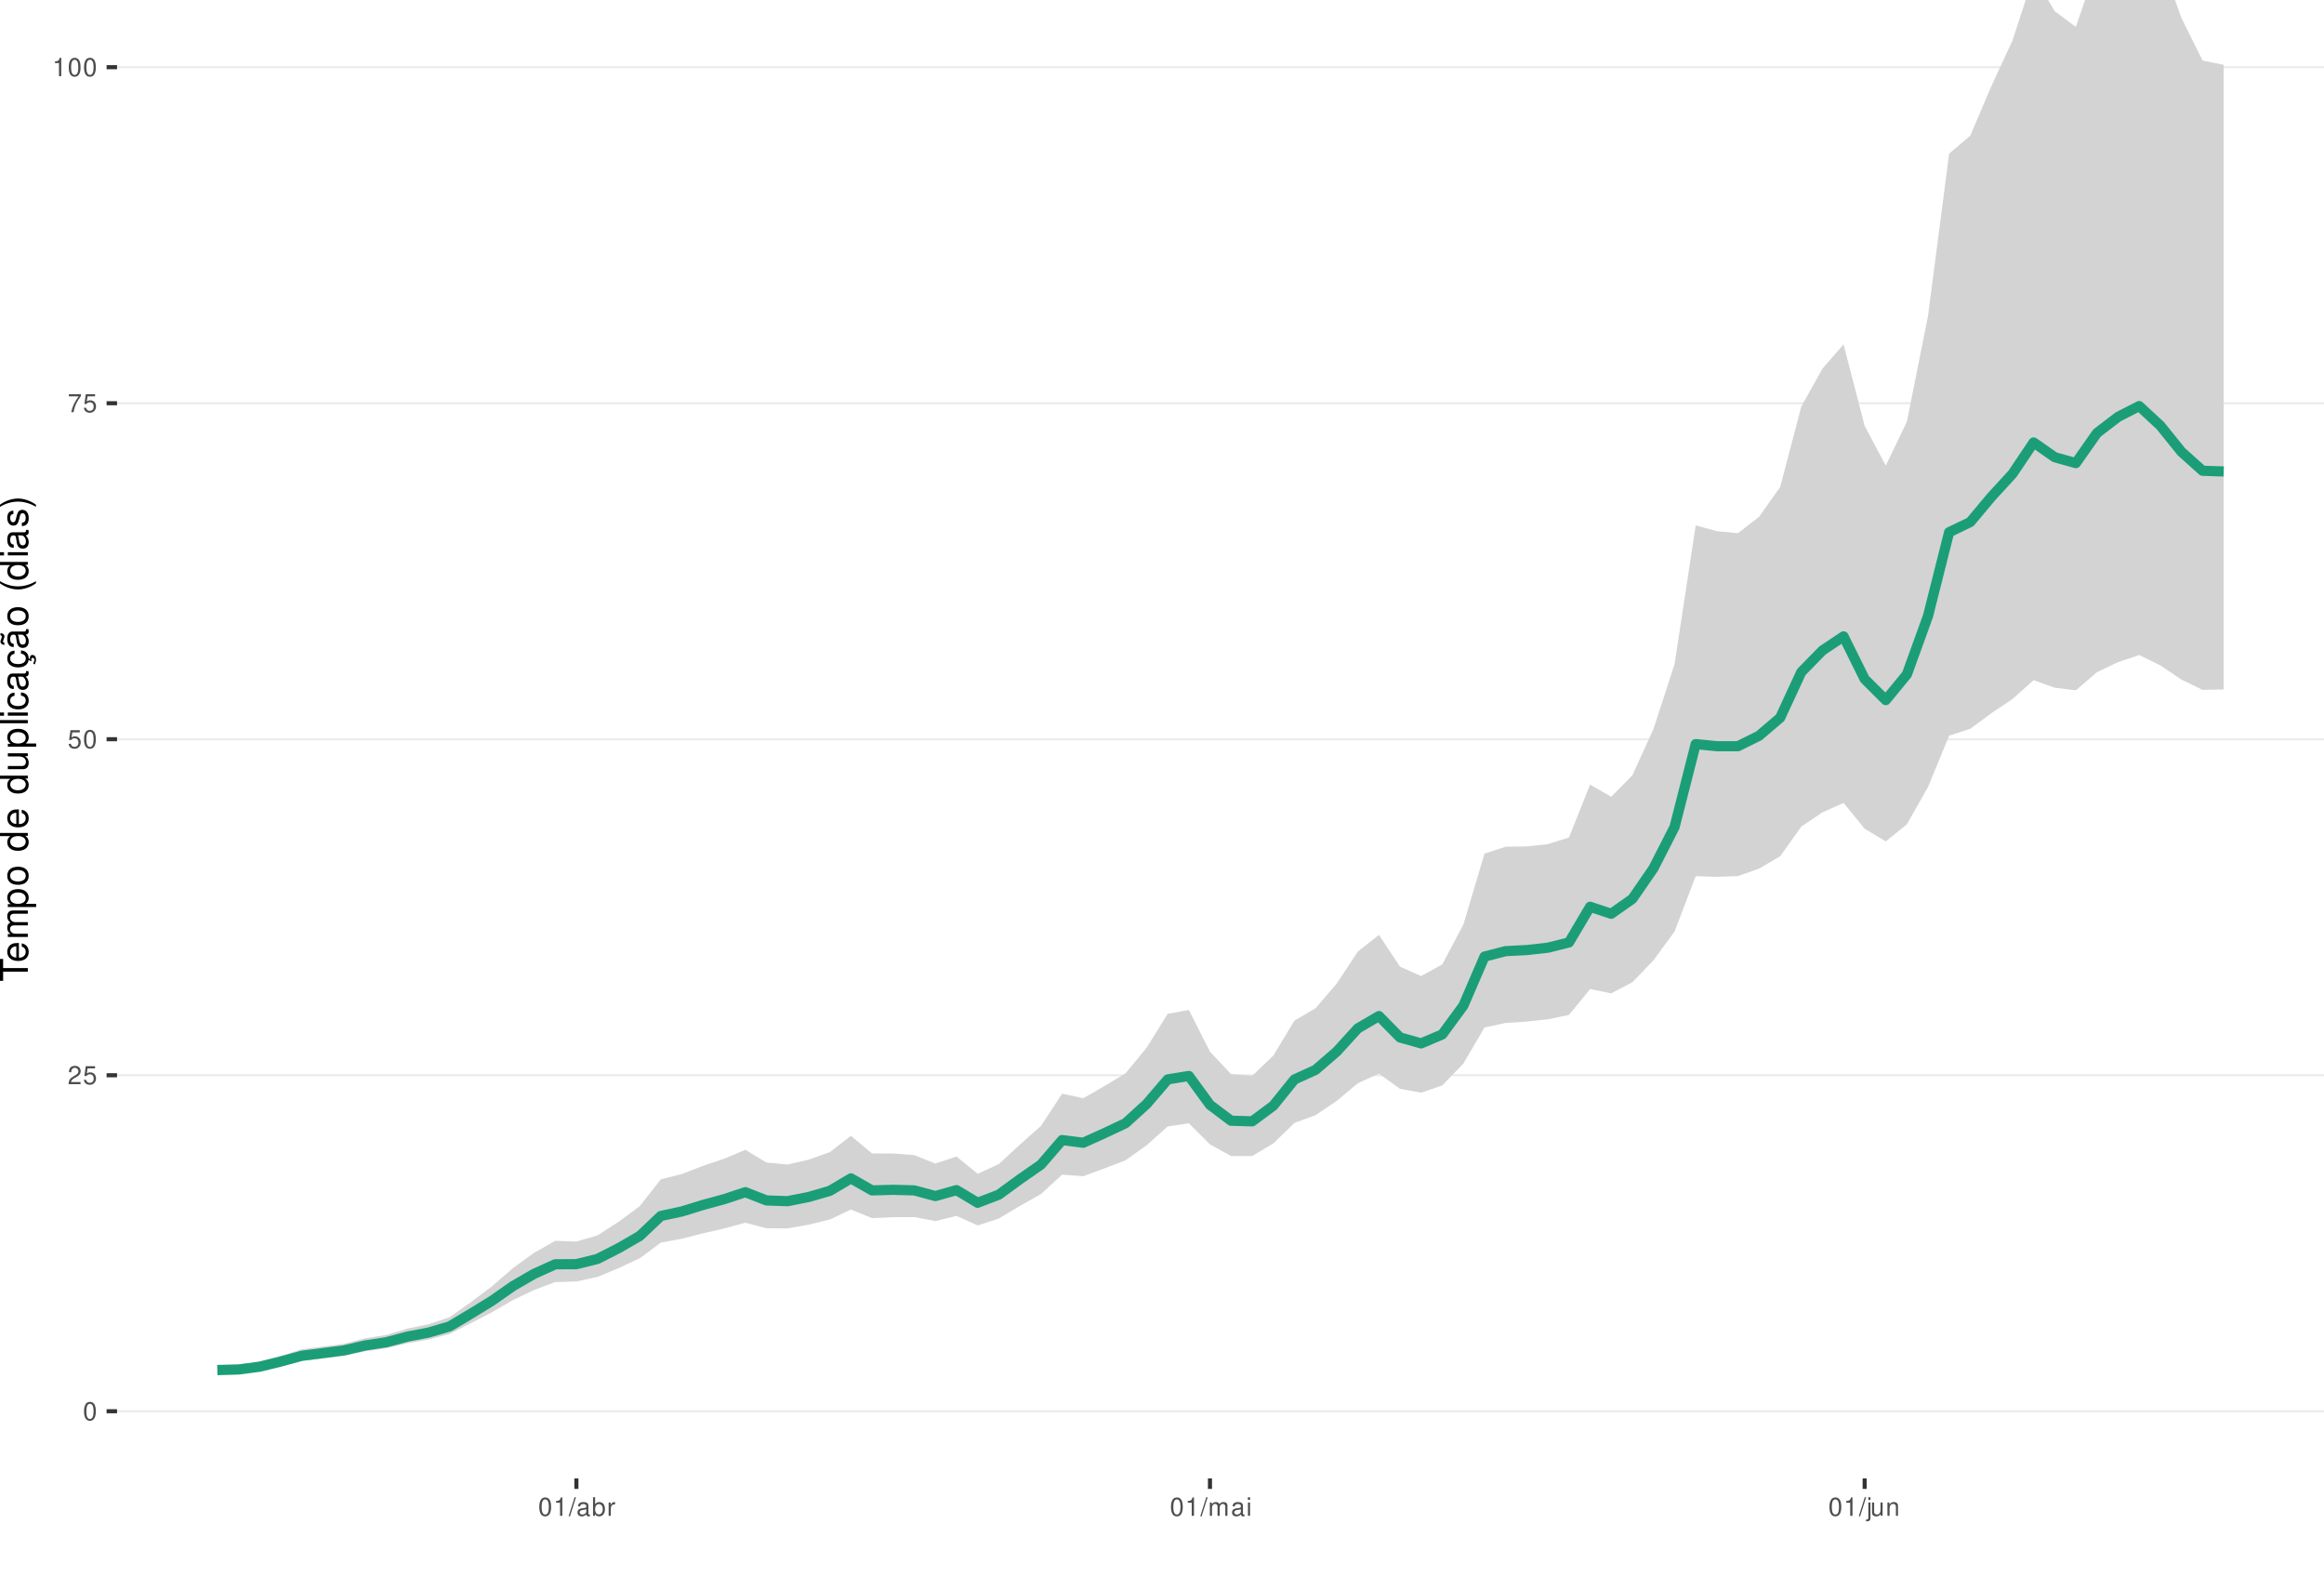
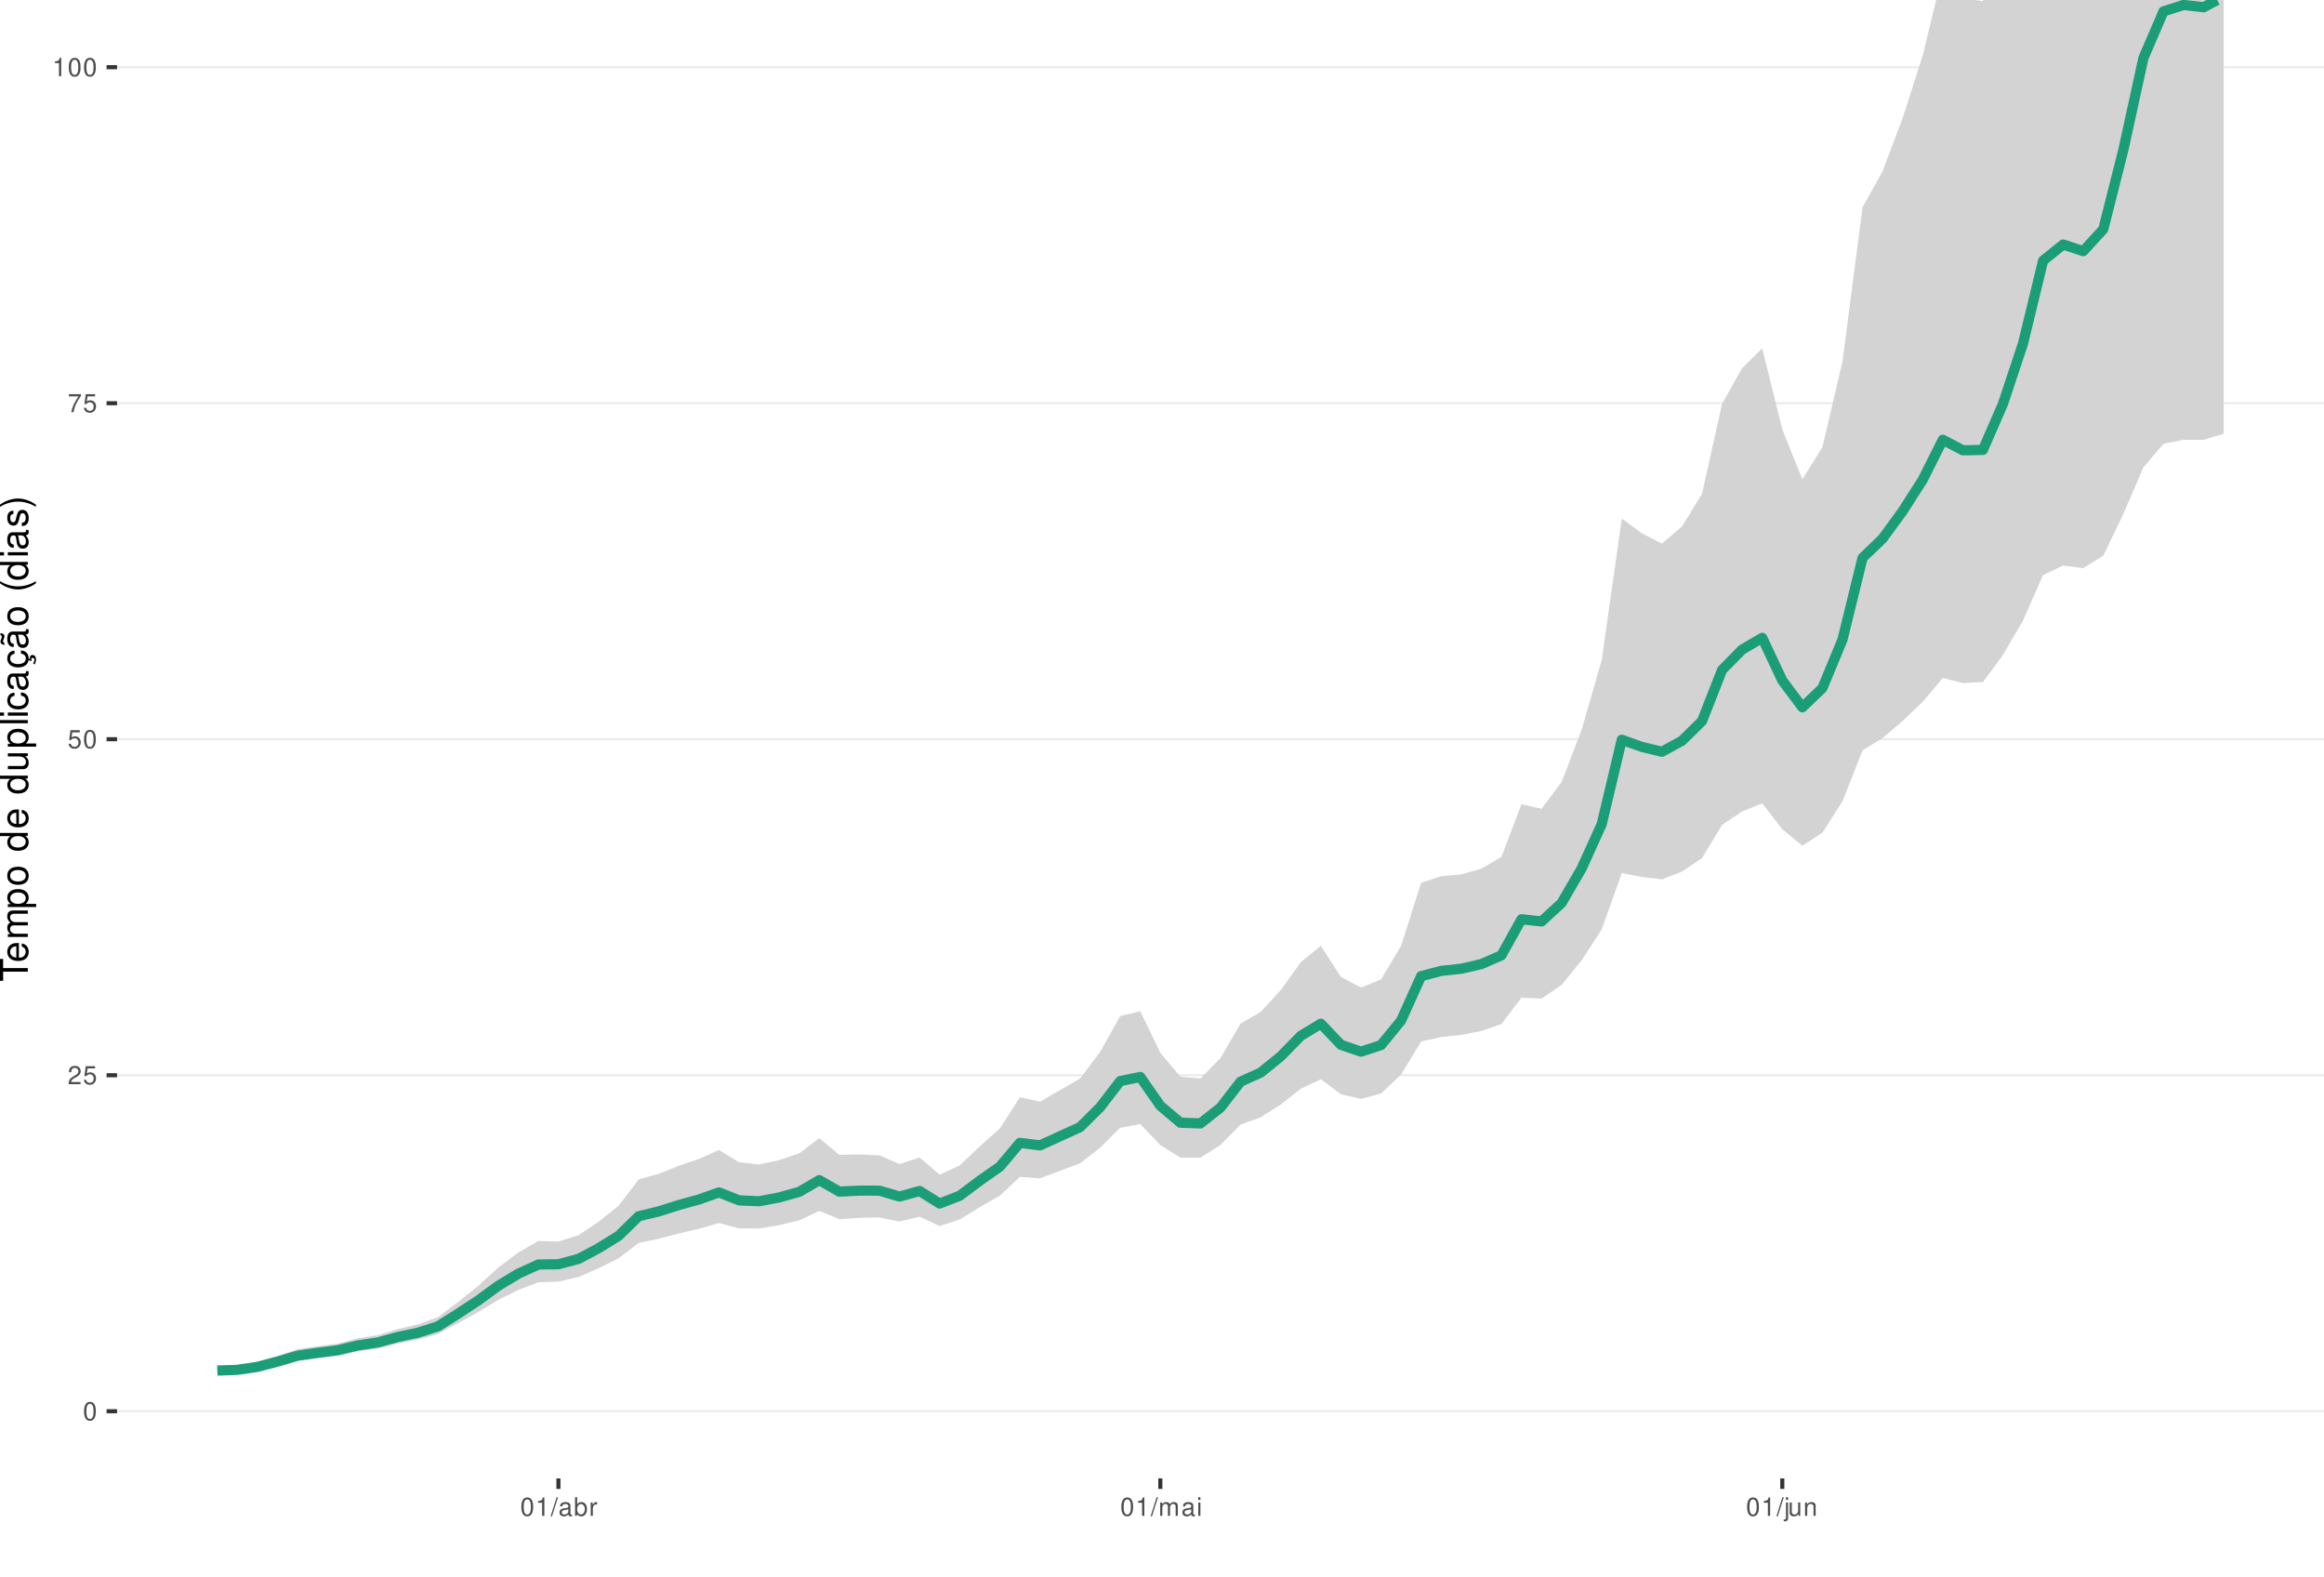
<svg xmlns="http://www.w3.org/2000/svg" xmlns:xlink="http://www.w3.org/1999/xlink" width="609pt" height="413pt" viewBox="0 0 609 413" version="1.1">
  <defs>
    <g>
      <symbol overflow="visible" id="glyph0-0">
        <path style="stroke:none;" d="" />
      </symbol>
      <symbol overflow="visible" id="glyph0-1">
        <path style="stroke:none;" d="M 1.828 -4.812 C 1.391 -4.812 0.984 -4.609 0.75 -4.281 C 0.438 -3.859 0.281 -3.219 0.281 -2.328 C 0.281 -0.703 0.812 0.156 1.828 0.156 C 2.828 0.156 3.375 -0.703 3.375 -2.297 C 3.375 -3.219 3.234 -3.844 2.922 -4.281 C 2.672 -4.625 2.281 -4.812 1.828 -4.812 Z M 1.828 -4.297 C 2.469 -4.297 2.781 -3.641 2.781 -2.344 C 2.781 -0.969 2.469 -0.328 1.812 -0.328 C 1.203 -0.328 0.891 -1 0.891 -2.328 C 0.891 -3.641 1.203 -4.297 1.828 -4.297 Z M 1.828 -4.297 " />
      </symbol>
      <symbol overflow="visible" id="glyph0-2">
        <path style="stroke:none;" d="M 3.375 -0.578 L 0.891 -0.578 C 0.938 -0.984 1.156 -1.234 1.734 -1.578 L 2.406 -1.953 C 3.062 -2.328 3.406 -2.812 3.406 -3.406 C 3.406 -3.812 3.234 -4.188 2.969 -4.438 C 2.688 -4.688 2.344 -4.812 1.891 -4.812 C 1.297 -4.812 0.844 -4.594 0.578 -4.188 C 0.422 -3.938 0.344 -3.641 0.328 -3.141 L 0.922 -3.141 C 0.938 -3.469 0.984 -3.672 1.062 -3.828 C 1.219 -4.125 1.516 -4.297 1.875 -4.297 C 2.406 -4.297 2.797 -3.906 2.797 -3.391 C 2.797 -3.016 2.578 -2.672 2.156 -2.438 L 1.547 -2.078 C 0.562 -1.516 0.281 -1.062 0.219 0 L 3.375 0 Z M 3.375 -0.578 " />
      </symbol>
      <symbol overflow="visible" id="glyph0-3">
        <path style="stroke:none;" d="M 3.172 -4.719 L 0.734 -4.719 L 0.375 -2.156 L 0.922 -2.156 C 1.188 -2.469 1.422 -2.594 1.797 -2.594 C 2.422 -2.594 2.812 -2.156 2.812 -1.453 C 2.812 -0.781 2.422 -0.359 1.781 -0.359 C 1.266 -0.359 0.953 -0.625 0.812 -1.156 L 0.234 -1.156 C 0.312 -0.766 0.375 -0.578 0.516 -0.406 C 0.781 -0.047 1.266 0.156 1.797 0.156 C 2.75 0.156 3.422 -0.547 3.422 -1.531 C 3.422 -2.469 2.797 -3.109 1.891 -3.109 C 1.562 -3.109 1.297 -3.016 1.016 -2.828 L 1.203 -4.141 L 3.172 -4.141 Z M 3.172 -4.719 " />
      </symbol>
      <symbol overflow="visible" id="glyph0-4">
        <path style="stroke:none;" d="M 3.469 -4.719 L 0.312 -4.719 L 0.312 -4.141 L 2.859 -4.141 C 1.734 -2.531 1.266 -1.547 0.922 0 L 1.547 0 C 1.797 -1.516 2.391 -2.812 3.469 -4.234 Z M 3.469 -4.719 " />
      </symbol>
      <symbol overflow="visible" id="glyph0-5">
        <path style="stroke:none;" d="M 1.719 -3.422 L 1.719 0 L 2.312 0 L 2.312 -4.812 L 1.922 -4.812 C 1.719 -4.078 1.578 -3.969 0.672 -3.859 L 0.672 -3.422 Z M 1.719 -3.422 " />
      </symbol>
      <symbol overflow="visible" id="glyph0-6">
        <path style="stroke:none;" d="M 1.531 -4.859 L -0.047 0.141 L 0.312 0.141 L 1.891 -4.859 Z M 1.531 -4.859 " />
      </symbol>
      <symbol overflow="visible" id="glyph0-7">
        <path style="stroke:none;" d="M 3.562 -0.328 C 3.5 -0.312 3.469 -0.312 3.438 -0.312 C 3.25 -0.312 3.141 -0.406 3.141 -0.578 L 3.141 -2.641 C 3.141 -3.25 2.688 -3.594 1.828 -3.594 C 1.312 -3.594 0.906 -3.438 0.672 -3.188 C 0.516 -3 0.453 -2.797 0.438 -2.453 L 0.984 -2.453 C 1.031 -2.875 1.297 -3.078 1.812 -3.078 C 2.312 -3.078 2.594 -2.891 2.594 -2.562 L 2.594 -2.406 C 2.578 -2.172 2.469 -2.078 2.016 -2.031 C 1.219 -1.922 1.109 -1.891 0.891 -1.812 C 0.484 -1.641 0.281 -1.328 0.281 -0.875 C 0.281 -0.25 0.719 0.156 1.422 0.156 C 1.859 0.156 2.219 0 2.609 -0.359 C 2.656 0 2.828 0.156 3.188 0.156 C 3.297 0.156 3.375 0.141 3.562 0.094 Z M 2.594 -1.094 C 2.594 -0.906 2.531 -0.797 2.375 -0.641 C 2.141 -0.438 1.875 -0.328 1.547 -0.328 C 1.109 -0.328 0.859 -0.547 0.859 -0.891 C 0.859 -1.266 1.094 -1.438 1.703 -1.531 C 2.297 -1.609 2.406 -1.641 2.594 -1.719 Z M 2.594 -1.094 " />
      </symbol>
      <symbol overflow="visible" id="glyph0-8">
        <path style="stroke:none;" d="M 0.359 -4.859 L 0.359 0 L 0.859 0 L 0.859 -0.453 C 1.125 -0.047 1.484 0.156 1.969 0.156 C 2.875 0.156 3.484 -0.594 3.484 -1.75 C 3.484 -2.891 2.922 -3.594 1.984 -3.594 C 1.516 -3.594 1.172 -3.406 0.906 -3.016 L 0.906 -4.859 Z M 1.891 -3.062 C 2.5 -3.062 2.906 -2.531 2.906 -1.703 C 2.906 -0.906 2.484 -0.359 1.891 -0.359 C 1.297 -0.359 0.906 -0.906 0.906 -1.719 C 0.906 -2.531 1.297 -3.062 1.891 -3.062 Z M 1.891 -3.062 " />
      </symbol>
      <symbol overflow="visible" id="glyph0-9">
        <path style="stroke:none;" d="M 0.453 -3.484 L 0.453 0 L 1.016 0 L 1.016 -1.812 C 1.031 -2.656 1.375 -3.016 2.141 -3 L 2.141 -3.562 C 2.047 -3.578 1.984 -3.594 1.922 -3.594 C 1.562 -3.594 1.297 -3.375 0.969 -2.859 L 0.969 -3.484 Z M 0.453 -3.484 " />
      </symbol>
      <symbol overflow="visible" id="glyph0-10">
        <path style="stroke:none;" d="M 0.469 -3.484 L 0.469 0 L 1.031 0 L 1.031 -2.188 C 1.031 -2.703 1.391 -3.109 1.844 -3.109 C 2.25 -3.109 2.484 -2.844 2.484 -2.406 L 2.484 0 L 3.047 0 L 3.047 -2.188 C 3.047 -2.703 3.422 -3.109 3.875 -3.109 C 4.266 -3.109 4.516 -2.844 4.516 -2.406 L 4.516 0 L 5.078 0 L 5.078 -2.609 C 5.078 -3.234 4.719 -3.594 4.062 -3.594 C 3.594 -3.594 3.312 -3.453 2.984 -3.062 C 2.781 -3.422 2.5 -3.594 2.047 -3.594 C 1.578 -3.594 1.266 -3.422 0.984 -3 L 0.984 -3.484 Z M 0.469 -3.484 " />
      </symbol>
      <symbol overflow="visible" id="glyph0-11">
        <path style="stroke:none;" d="M 1 -3.484 L 0.453 -3.484 L 0.453 0 L 1 0 Z M 1 -4.859 L 0.438 -4.859 L 0.438 -4.156 L 1 -4.156 Z M 1 -4.859 " />
      </symbol>
      <symbol overflow="visible" id="glyph0-12">
        <path style="stroke:none;" d="M 0.469 -3.484 L 0.469 0.5 C 0.469 0.859 0.359 0.969 0.016 0.969 C -0.031 0.969 -0.047 0.969 -0.125 0.953 L -0.125 1.438 C -0.047 1.438 -0.016 1.453 0.062 1.453 C 0.688 1.453 1.016 1.203 1.016 0.719 L 1.016 -3.484 Z M 1.016 -4.859 L 0.469 -4.859 L 0.469 -4.156 L 1.016 -4.156 Z M 1.016 -4.859 " />
      </symbol>
      <symbol overflow="visible" id="glyph0-13">
        <path style="stroke:none;" d="M 3.203 0 L 3.203 -3.484 L 2.656 -3.484 L 2.656 -1.516 C 2.656 -0.797 2.281 -0.328 1.703 -0.328 C 1.266 -0.328 0.984 -0.594 0.984 -1.016 L 0.984 -3.484 L 0.438 -3.484 L 0.438 -0.797 C 0.438 -0.219 0.859 0.156 1.547 0.156 C 2.062 0.156 2.391 -0.031 2.703 -0.484 L 2.703 0 Z M 3.203 0 " />
      </symbol>
      <symbol overflow="visible" id="glyph0-14">
        <path style="stroke:none;" d="M 0.469 -3.484 L 0.469 0 L 1.031 0 L 1.031 -1.922 C 1.031 -2.641 1.391 -3.109 1.969 -3.109 C 2.406 -3.109 2.688 -2.828 2.688 -2.422 L 2.688 0 L 3.234 0 L 3.234 -2.641 C 3.234 -3.219 2.812 -3.594 2.141 -3.594 C 1.625 -3.594 1.281 -3.391 0.984 -2.906 L 0.984 -3.484 Z M 0.469 -3.484 " />
      </symbol>
      <symbol overflow="visible" id="glyph1-0">
        <path style="stroke:none;" d="" />
      </symbol>
      <symbol overflow="visible" id="glyph1-1">
        <path style="stroke:none;" d="M -6.469 -3.547 L -6.469 -5.938 L -7.297 -5.938 L -7.297 -0.203 L -6.469 -0.203 L -6.469 -2.609 L 0 -2.609 L 0 -3.547 Z M -6.469 -3.547 " />
      </symbol>
      <symbol overflow="visible" id="glyph1-2">
        <path style="stroke:none;" d="M -2.344 -5.125 C -3.141 -5.125 -3.625 -5.062 -4.016 -4.922 C -4.875 -4.578 -5.391 -3.781 -5.391 -2.797 C -5.391 -1.344 -4.281 -0.406 -2.547 -0.406 C -0.812 -0.406 0.234 -1.297 0.234 -2.781 C 0.234 -3.984 -0.453 -4.812 -1.594 -5.016 L -1.594 -4.188 C -0.906 -3.953 -0.547 -3.484 -0.547 -2.812 C -0.547 -2.281 -0.781 -1.828 -1.219 -1.547 C -1.516 -1.344 -1.812 -1.281 -2.344 -1.266 Z M -3.016 -1.297 C -3.984 -1.359 -4.625 -1.953 -4.625 -2.797 C -4.625 -3.641 -3.953 -4.234 -3.016 -4.234 Z M -3.016 -1.297 " />
      </symbol>
      <symbol overflow="visible" id="glyph1-3">
        <path style="stroke:none;" d="M -5.234 -0.703 L 0 -0.703 L 0 -1.547 L -3.297 -1.547 C -4.047 -1.547 -4.656 -2.094 -4.656 -2.766 C -4.656 -3.391 -4.281 -3.734 -3.609 -3.734 L 0 -3.734 L 0 -4.578 L -3.297 -4.578 C -4.047 -4.578 -4.656 -5.125 -4.656 -5.812 C -4.656 -6.422 -4.266 -6.781 -3.609 -6.781 L 0 -6.781 L 0 -7.625 L -3.938 -7.625 C -4.875 -7.625 -5.391 -7.078 -5.391 -6.094 C -5.391 -5.406 -5.188 -4.984 -4.594 -4.484 C -5.156 -4.188 -5.391 -3.766 -5.391 -3.078 C -5.391 -2.375 -5.125 -1.906 -4.5 -1.469 L -5.234 -1.469 Z M -5.234 -0.703 " />
      </symbol>
      <symbol overflow="visible" id="glyph1-4">
        <path style="stroke:none;" d="M 2.188 -0.547 L 2.188 -1.375 L -0.547 -1.375 C -0.016 -1.812 0.234 -2.312 0.234 -2.984 C 0.234 -4.344 -0.859 -5.234 -2.531 -5.234 C -4.297 -5.234 -5.391 -4.375 -5.391 -2.984 C -5.391 -2.266 -5.062 -1.703 -4.453 -1.312 L -5.234 -1.312 L -5.234 -0.547 Z M -4.609 -2.844 C -4.609 -3.766 -3.797 -4.359 -2.547 -4.359 C -1.359 -4.359 -0.547 -3.75 -0.547 -2.844 C -0.547 -1.953 -1.344 -1.375 -2.578 -1.375 C -3.812 -1.375 -4.609 -1.953 -4.609 -2.844 Z M -4.609 -2.844 " />
      </symbol>
      <symbol overflow="visible" id="glyph1-5">
        <path style="stroke:none;" d="M -5.391 -2.719 C -5.391 -1.234 -4.344 -0.359 -2.578 -0.359 C -0.812 -0.359 0.234 -1.234 0.234 -2.734 C 0.234 -4.203 -0.812 -5.094 -2.547 -5.094 C -4.359 -5.094 -5.391 -4.234 -5.391 -2.719 Z M -4.625 -2.734 C -4.625 -3.672 -3.844 -4.234 -2.547 -4.234 C -1.312 -4.234 -0.547 -3.656 -0.547 -2.734 C -0.547 -1.797 -1.312 -1.234 -2.578 -1.234 C -3.844 -1.234 -4.625 -1.797 -4.625 -2.734 Z M -4.625 -2.734 " />
      </symbol>
      <symbol overflow="visible" id="glyph1-6">
        <path style="stroke:none;" d="" />
      </symbol>
      <symbol overflow="visible" id="glyph1-7">
        <path style="stroke:none;" d="M -7.297 -4.953 L -7.297 -4.125 L -4.578 -4.125 C -5.109 -3.766 -5.391 -3.203 -5.391 -2.516 C -5.391 -1.156 -4.297 -0.266 -2.625 -0.266 C -0.859 -0.266 0.234 -1.125 0.234 -2.547 C 0.234 -3.266 -0.047 -3.766 -0.688 -4.203 L 0 -4.203 L 0 -4.953 Z M -4.609 -2.656 C -4.609 -3.547 -3.812 -4.125 -2.562 -4.125 C -1.344 -4.125 -0.547 -3.547 -0.547 -2.656 C -0.547 -1.734 -1.359 -1.125 -2.578 -1.125 C -3.797 -1.125 -4.609 -1.734 -4.609 -2.656 Z M -4.609 -2.656 " />
      </symbol>
      <symbol overflow="visible" id="glyph1-8">
        <path style="stroke:none;" d="M 0 -4.812 L -5.234 -4.812 L -5.234 -3.984 L -2.266 -3.984 C -1.203 -3.984 -0.5 -3.438 -0.5 -2.562 C -0.5 -1.906 -0.906 -1.484 -1.531 -1.484 L -5.234 -1.484 L -5.234 -0.656 L -1.203 -0.656 C -0.328 -0.656 0.234 -1.297 0.234 -2.312 C 0.234 -3.094 -0.047 -3.578 -0.734 -4.062 L 0 -4.062 Z M 0 -4.812 " />
      </symbol>
      <symbol overflow="visible" id="glyph1-9">
        <path style="stroke:none;" d="M -7.297 -1.516 L -7.297 -0.688 L 0 -0.688 L 0 -1.516 Z M -7.297 -1.516 " />
      </symbol>
      <symbol overflow="visible" id="glyph1-10">
        <path style="stroke:none;" d="M -5.234 -1.5 L -5.234 -0.672 L 0 -0.672 L 0 -1.5 Z M -7.297 -1.5 L -7.297 -0.656 L -6.234 -0.656 L -6.234 -1.5 Z M -7.297 -1.5 " />
      </symbol>
      <symbol overflow="visible" id="glyph1-11">
        <path style="stroke:none;" d="M -3.484 -4.703 C -3.984 -4.672 -4.312 -4.562 -4.609 -4.359 C -5.094 -4 -5.391 -3.375 -5.391 -2.641 C -5.391 -1.219 -4.266 -0.312 -2.531 -0.312 C -0.844 -0.312 0.234 -1.203 0.234 -2.625 C 0.234 -3.875 -0.516 -4.672 -1.797 -4.766 L -1.797 -3.938 C -0.953 -3.797 -0.547 -3.359 -0.547 -2.656 C -0.547 -1.734 -1.297 -1.188 -2.531 -1.188 C -3.844 -1.188 -4.625 -1.719 -4.625 -2.625 C -4.625 -3.328 -4.203 -3.766 -3.484 -3.875 Z M -3.484 -4.703 " />
      </symbol>
      <symbol overflow="visible" id="glyph1-12">
        <path style="stroke:none;" d="M -0.484 -5.344 C -0.469 -5.266 -0.469 -5.219 -0.469 -5.172 C -0.469 -4.875 -0.625 -4.719 -0.875 -4.719 L -3.953 -4.719 C -4.891 -4.719 -5.391 -4.047 -5.391 -2.75 C -5.391 -1.984 -5.172 -1.375 -4.781 -1.016 C -4.516 -0.766 -4.203 -0.672 -3.688 -0.656 L -3.688 -1.484 C -4.328 -1.562 -4.625 -1.938 -4.625 -2.719 C -4.625 -3.484 -4.344 -3.891 -3.844 -3.891 L -3.625 -3.891 C -3.266 -3.875 -3.125 -3.703 -3.047 -3.016 C -2.891 -1.844 -2.844 -1.656 -2.719 -1.344 C -2.453 -0.734 -2 -0.422 -1.312 -0.422 C -0.375 -0.422 0.234 -1.078 0.234 -2.141 C 0.234 -2.797 0 -3.328 -0.547 -3.922 C 0 -3.984 0.234 -4.234 0.234 -4.781 C 0.234 -4.953 0.203 -5.062 0.141 -5.344 Z M -1.656 -3.891 C -1.375 -3.891 -1.203 -3.812 -0.969 -3.562 C -0.656 -3.219 -0.5 -2.812 -0.5 -2.312 C -0.5 -1.672 -0.812 -1.297 -1.344 -1.297 C -1.891 -1.297 -2.172 -1.656 -2.297 -2.547 C -2.422 -3.438 -2.453 -3.609 -2.594 -3.891 Z M -1.656 -3.891 " />
      </symbol>
      <symbol overflow="visible" id="glyph1-13">
        <path style="stroke:none;" d="M 0.234 -2.641 C 0.234 -3.875 -0.547 -4.703 -1.797 -4.766 L -1.797 -3.938 C -0.953 -3.797 -0.531 -3.359 -0.531 -2.656 C -0.531 -1.734 -1.281 -1.188 -2.516 -1.188 C -3.844 -1.188 -4.625 -1.719 -4.625 -2.625 C -4.625 -3.328 -4.203 -3.766 -3.484 -3.875 L -3.484 -4.703 C -3.984 -4.672 -4.312 -4.562 -4.609 -4.359 C -5.094 -4 -5.391 -3.375 -5.391 -2.641 C -5.391 -1.219 -4.266 -0.312 -2.531 -0.312 C -1.469 -0.312 -0.625 -0.672 -0.156 -1.312 C 0.047 -1.594 0.125 -1.812 0.203 -2.25 L 0.922 -1.938 L 0.984 -2.062 C 0.938 -2.188 0.906 -2.25 0.906 -2.375 C 0.906 -2.656 1.047 -2.828 1.281 -2.828 C 1.547 -2.828 1.734 -2.594 1.734 -2.297 C 1.734 -2.031 1.672 -1.844 1.438 -1.406 L 1.406 -1.312 L 1.812 -1.094 C 2.078 -1.75 2.141 -1.953 2.141 -2.344 C 2.141 -3.109 1.781 -3.578 1.203 -3.578 C 0.781 -3.578 0.547 -3.297 0.547 -2.797 C 0.547 -2.703 0.547 -2.641 0.562 -2.516 Z M 0.234 -2.641 " />
      </symbol>
      <symbol overflow="visible" id="glyph1-14">
        <path style="stroke:none;" d="M -0.484 -5.344 C -0.469 -5.266 -0.469 -5.219 -0.469 -5.172 C -0.469 -4.875 -0.625 -4.719 -0.875 -4.719 L -3.953 -4.719 C -4.891 -4.719 -5.391 -4.047 -5.391 -2.75 C -5.391 -1.984 -5.172 -1.375 -4.781 -1.016 C -4.516 -0.766 -4.203 -0.672 -3.688 -0.656 L -3.688 -1.484 C -4.328 -1.562 -4.625 -1.938 -4.625 -2.719 C -4.625 -3.484 -4.344 -3.891 -3.844 -3.891 L -3.625 -3.891 C -3.266 -3.875 -3.125 -3.703 -3.047 -3.016 C -2.891 -1.844 -2.844 -1.656 -2.719 -1.344 C -2.453 -0.734 -2 -0.422 -1.312 -0.422 C -0.375 -0.422 0.234 -1.078 0.234 -2.141 C 0.234 -2.797 0 -3.328 -0.547 -3.922 C 0 -3.984 0.234 -4.234 0.234 -4.781 C 0.234 -4.953 0.203 -5.062 0.141 -5.344 Z M -1.656 -3.891 C -1.375 -3.891 -1.203 -3.812 -0.969 -3.562 C -0.656 -3.219 -0.5 -2.812 -0.5 -2.312 C -0.5 -1.672 -0.812 -1.297 -1.344 -1.297 C -1.891 -1.297 -2.172 -1.656 -2.297 -2.547 C -2.422 -3.438 -2.453 -3.609 -2.594 -3.891 Z M -7.172 -3.75 C -6.922 -3.672 -6.812 -3.547 -6.812 -3.375 C -6.812 -3.25 -6.875 -2.984 -6.984 -2.734 C -7.156 -2.312 -7.172 -2.25 -7.172 -2.047 C -7.172 -1.594 -6.797 -1.297 -6.141 -1.188 L -6.141 -1.766 C -6.375 -1.812 -6.5 -1.938 -6.5 -2.094 C -6.5 -2.203 -6.469 -2.344 -6.375 -2.578 C -6.156 -3.156 -6.125 -3.234 -6.125 -3.438 C -6.125 -3.922 -6.484 -4.219 -7.172 -4.312 Z M -7.172 -3.75 " />
      </symbol>
      <symbol overflow="visible" id="glyph1-15">
        <path style="stroke:none;" d="M -7.297 -2.359 C -5.984 -1.359 -4.156 -0.734 -2.594 -0.734 C -1.016 -0.734 0.812 -1.359 2.125 -2.359 L 2.125 -2.906 C 0.688 -2.031 -0.984 -1.547 -2.594 -1.547 C -4.188 -1.547 -5.875 -2.031 -7.297 -2.906 Z M -7.297 -2.359 " />
      </symbol>
      <symbol overflow="visible" id="glyph1-16">
        <path style="stroke:none;" d="M -3.781 -4.375 C -4.812 -4.375 -5.391 -3.688 -5.391 -2.484 C -5.391 -1.266 -4.766 -0.469 -3.797 -0.469 C -2.969 -0.469 -2.578 -0.891 -2.281 -2.125 L -2.094 -2.906 C -1.953 -3.484 -1.734 -3.719 -1.375 -3.719 C -0.875 -3.719 -0.547 -3.234 -0.547 -2.5 C -0.547 -2.047 -0.672 -1.672 -0.891 -1.453 C -1.047 -1.328 -1.188 -1.266 -1.562 -1.219 L -1.562 -0.344 C -0.344 -0.375 0.234 -1.062 0.234 -2.438 C 0.234 -3.75 -0.422 -4.594 -1.438 -4.594 C -2.203 -4.594 -2.641 -4.156 -2.891 -3.109 L -3.078 -2.312 C -3.234 -1.625 -3.453 -1.344 -3.828 -1.344 C -4.312 -1.344 -4.625 -1.766 -4.625 -2.453 C -4.625 -3.125 -4.328 -3.484 -3.781 -3.5 Z M -3.781 -4.375 " />
      </symbol>
      <symbol overflow="visible" id="glyph1-17">
        <path style="stroke:none;" d="M 2.125 -0.938 C 0.812 -1.938 -1.016 -2.562 -2.578 -2.562 C -4.156 -2.562 -5.984 -1.938 -7.297 -0.938 L -7.297 -0.375 C -5.859 -1.266 -4.188 -1.75 -2.578 -1.75 C -0.984 -1.75 0.703 -1.266 2.125 -0.375 Z M 2.125 -0.938 " />
      </symbol>
    </g>
    <clipPath id="clip1">
      <path d="M 30.672 0 L 609 0 L 609 387.328 L 30.672 387.328 Z M 30.672 0 " />
    </clipPath>
    <clipPath id="clip2">
      <path d="M 30.672 369 L 609 369 L 609 370 L 30.672 370 Z M 30.672 369 " />
    </clipPath>
    <clipPath id="clip3">
      <path d="M 30.672 281 L 609 281 L 609 282 L 30.672 282 Z M 30.672 281 " />
    </clipPath>
    <clipPath id="clip4">
      <path d="M 30.672 193 L 609 193 L 609 194 L 30.672 194 Z M 30.672 193 " />
    </clipPath>
    <clipPath id="clip5">
      <path d="M 30.672 105 L 609 105 L 609 106 L 30.672 106 Z M 30.672 105 " />
    </clipPath>
    <clipPath id="clip6">
      <path d="M 30.672 17 L 609 17 L 609 18 L 30.672 18 Z M 30.672 17 " />
    </clipPath>
  </defs>
  <g id="surface16">
    <rect x="0" y="0" width="609" height="413" style="fill:rgb(100%,100%,100%);fill-opacity:1;stroke:none;" />
    <rect x="0" y="0" width="609" height="413" style="fill:rgb(100%,100%,100%);fill-opacity:1;stroke:none;" />
    <path style="fill:none;stroke-width:1.067;stroke-linecap:round;stroke-linejoin:round;stroke:rgb(100%,100%,100%);stroke-opacity:1;stroke-miterlimit:10;" d="M 0 413 L 609 413 L 609 0 L 0 0 Z M 0 413 " />
    <g clip-path="url(#clip1)" clip-rule="nonzero">
      <path style=" stroke:none;fill-rule:nonzero;fill:rgb(100%,100%,100%);fill-opacity:1;" d="M 30.672 387.328 L 609 387.328 L 609 0 L 30.672 0 Z M 30.672 387.328 " />
    </g>
    <g clip-path="url(#clip2)" clip-rule="nonzero">
      <path style="fill:none;stroke-width:0.533;stroke-linecap:butt;stroke-linejoin:round;stroke:rgb(92.157%,92.157%,92.157%);stroke-opacity:1;stroke-miterlimit:10;" d="M 30.672 369.723 L 609 369.723 " />
    </g>
    <g clip-path="url(#clip3)" clip-rule="nonzero">
      <path style="fill:none;stroke-width:0.533;stroke-linecap:butt;stroke-linejoin:round;stroke:rgb(92.157%,92.157%,92.157%);stroke-opacity:1;stroke-miterlimit:10;" d="M 30.672 281.695 L 609 281.695 " />
    </g>
    <g clip-path="url(#clip4)" clip-rule="nonzero">
      <path style="fill:none;stroke-width:0.533;stroke-linecap:butt;stroke-linejoin:round;stroke:rgb(92.157%,92.157%,92.157%);stroke-opacity:1;stroke-miterlimit:10;" d="M 30.672 193.664 L 609 193.664 " />
    </g>
    <g clip-path="url(#clip5)" clip-rule="nonzero">
      <path style="fill:none;stroke-width:0.533;stroke-linecap:butt;stroke-linejoin:round;stroke:rgb(92.157%,92.157%,92.157%);stroke-opacity:1;stroke-miterlimit:10;" d="M 30.672 105.637 L 609 105.637 " />
    </g>
    <g clip-path="url(#clip6)" clip-rule="nonzero">
      <path style="fill:none;stroke-width:0.533;stroke-linecap:butt;stroke-linejoin:round;stroke:rgb(92.157%,92.157%,92.157%);stroke-opacity:1;stroke-miterlimit:10;" d="M 30.672 17.605 L 609 17.605 " />
    </g>
-     <path style=" stroke:none;fill-rule:nonzero;fill:rgb(82.745%,82.745%,82.745%);fill-opacity:1;" d="M 56.957 357.52 L 62.492 357.488 L 68.027 356.727 L 73.562 355.215 L 79.098 353.484 L 84.629 352.781 L 90.164 352.051 L 95.699 350.609 L 101.234 349.727 L 106.766 348.07 L 112.301 346.918 L 117.836 345.078 L 123.371 341.141 L 128.902 337.012 L 134.438 332.203 L 139.973 328.195 L 145.508 325.074 L 151.043 325.258 L 156.574 323.645 L 162.109 320.086 L 167.645 315.98 L 173.18 308.953 L 178.711 307.562 L 184.246 305.418 L 189.781 303.559 L 195.316 301.234 L 200.848 304.562 L 206.383 305.082 L 211.918 303.816 L 217.453 301.848 L 222.984 297.566 L 228.52 302.176 L 234.055 302.195 L 239.59 302.625 L 245.125 304.828 L 250.656 302.977 L 256.191 307.531 L 261.727 304.969 L 267.262 299.867 L 272.793 294.965 L 278.328 286.512 L 283.863 287.711 L 289.398 284.539 L 294.93 281.207 L 300.465 274.473 L 306 265.602 L 311.535 264.594 L 317.07 275.52 L 322.602 281.41 L 328.137 281.836 L 333.672 276.539 L 339.207 267.391 L 344.738 264.137 L 350.273 257.688 L 355.809 249.301 L 361.344 244.918 L 366.875 253.258 L 372.41 255.703 L 377.945 252.66 L 383.48 242.203 L 389.016 223.625 L 394.547 221.828 L 400.082 221.738 L 405.617 221.148 L 411.152 219.402 L 416.684 205.555 L 422.219 208.742 L 427.754 203.129 L 433.289 190.996 L 438.82 173.98 L 444.355 137.645 L 449.891 139.156 L 455.426 139.684 L 460.957 135.395 L 466.492 127.586 L 472.027 106.508 L 477.562 96.582 L 483.098 90.223 L 488.629 111.566 L 494.164 121.977 L 499.699 110.465 L 505.234 82.754 L 510.766 40.25 L 516.301 35.551 L 521.836 22.559 L 527.371 10.609 L 530.832 0 L 536.691 0 L 538.438 2.93 L 543.973 7.055 L 546.387 0 L 569.957 0 L 571.645 4.719 L 577.18 15.852 L 582.711 16.988 L 582.711 180.625 L 577.18 180.734 L 571.645 178.051 L 566.109 174.312 L 560.574 171.617 L 555.043 173.457 L 549.508 176.094 L 543.973 180.844 L 538.438 180.176 L 532.902 178.184 L 527.371 183.125 L 521.836 186.848 L 516.301 190.934 L 510.766 192.719 L 505.234 206.184 L 499.699 215.949 L 494.164 220.434 L 488.629 217.109 L 483.098 210.34 L 477.562 212.832 L 472.027 216.555 L 466.492 224.324 L 460.957 227.559 L 455.426 229.516 L 449.891 229.707 L 444.355 229.547 L 438.82 244.031 L 433.289 251.594 L 427.754 257.336 L 422.219 260.238 L 416.684 259.117 L 411.152 265.887 L 405.617 267.039 L 400.082 267.633 L 394.547 267.996 L 389.016 269.18 L 383.48 278.633 L 377.945 284.367 L 372.41 286.266 L 366.875 285.25 L 361.344 281.266 L 355.809 283.789 L 350.273 288.43 L 344.738 292.152 L 339.207 294.188 L 333.672 299.559 L 328.137 302.852 L 322.602 302.852 L 317.07 299.797 L 311.535 294.281 L 306 295.102 L 300.465 300.043 L 294.93 303.98 L 289.398 306.102 L 283.863 308.145 L 278.328 307.742 L 272.793 312.812 L 267.262 315.938 L 261.727 319.238 L 256.191 321.035 L 250.656 318.547 L 245.125 319.891 L 239.59 318.863 L 234.055 318.879 L 228.52 319.129 L 222.984 316.879 L 217.453 319.488 L 211.918 320.844 L 206.383 321.809 L 200.848 321.793 L 195.316 320.328 L 189.781 321.836 L 184.246 323.098 L 178.711 324.516 L 173.18 325.543 L 167.645 329.645 L 162.109 332.223 L 156.574 334.531 L 151.043 335.723 L 145.508 335.879 L 139.973 337.949 L 134.438 340.586 L 128.902 343.789 L 123.371 346.652 L 117.836 349.473 L 112.301 350.918 L 106.766 351.895 L 101.234 353.223 L 95.699 354.023 L 90.164 355.191 L 84.629 355.883 L 79.098 356.562 L 73.562 357.918 L 68.027 359.133 L 62.492 359.84 L 56.957 360.082 Z M 56.957 357.52 " />
-     <path style="fill:none;stroke-width:2.667;stroke-linecap:butt;stroke-linejoin:round;stroke:rgb(10.588%,61.961%,46.667%);stroke-opacity:1;stroke-miterlimit:10;" d="M 56.957 358.945 L 62.492 358.785 L 68.027 358.051 L 73.562 356.703 L 79.098 355.184 L 84.629 354.488 L 90.164 353.773 L 95.699 352.484 L 101.234 351.641 L 106.766 350.168 L 112.301 349.109 L 117.836 347.488 L 123.371 344.188 L 128.902 340.793 L 134.438 336.918 L 139.973 333.719 L 145.508 331.219 L 151.043 331.188 L 156.574 329.816 L 162.109 326.996 L 167.645 323.805 L 173.18 318.559 L 178.711 317.375 L 184.246 315.668 L 189.781 314.16 L 195.316 312.328 L 200.848 314.492 L 206.383 314.688 L 211.918 313.59 L 217.453 311.984 L 222.984 308.715 L 228.52 311.867 L 234.055 311.711 L 239.59 311.859 L 245.125 313.348 L 250.656 311.789 L 256.191 315.105 L 261.727 312.988 L 267.262 308.945 L 272.793 305.098 L 278.328 298.676 L 283.863 299.379 L 289.398 296.883 L 294.93 294.273 L 300.465 289.238 L 306 282.785 L 311.535 281.879 L 317.07 289.453 L 322.602 293.609 L 328.137 293.77 L 333.672 289.668 L 339.207 282.805 L 344.738 280.285 L 350.273 275.5 L 355.809 269.426 L 361.344 266.188 L 366.875 271.801 L 372.41 273.348 L 377.945 270.996 L 383.48 263.453 L 389.016 250.609 L 394.547 249.18 L 400.082 248.898 L 405.617 248.285 L 411.152 246.895 L 416.684 237.555 L 422.219 239.391 L 427.754 235.5 L 433.289 227.48 L 438.82 216.641 L 444.355 194.938 L 449.891 195.492 L 455.426 195.496 L 460.957 192.754 L 466.492 188.031 L 472.027 176.074 L 477.562 170.422 L 483.098 166.719 L 488.629 177.895 L 494.164 183.414 L 499.699 176.676 L 505.234 161.375 L 510.766 139.434 L 516.301 136.777 L 521.836 130.164 L 527.371 124.137 L 532.902 115.914 L 538.438 119.785 L 543.973 121.328 L 549.508 113.449 L 555.043 109.211 L 560.574 106.379 L 566.109 111.512 L 571.645 118.367 L 577.18 123.332 L 582.711 123.516 " />
+     <path style=" stroke:none;fill-rule:nonzero;fill:rgb(82.745%,82.745%,82.745%);fill-opacity:1;" d="M 56.957 357.672 L 62.215 357.594 L 67.473 356.773 L 72.73 355.219 L 77.988 353.449 L 83.246 352.684 L 88.504 351.996 L 93.762 350.594 L 99.02 349.785 L 104.277 348.172 L 109.535 346.949 L 114.793 345.047 L 120.051 341.078 L 125.309 336.879 L 130.562 332.094 L 135.82 328.129 L 141.078 325.125 L 146.336 325.262 L 151.594 323.609 L 156.852 320.074 L 162.109 315.879 L 167.367 309 L 172.625 307.508 L 177.883 305.414 L 183.141 303.637 L 188.398 301.266 L 193.656 304.477 L 198.914 305.066 L 204.168 303.938 L 209.426 302.168 L 214.684 298.164 L 219.941 302.555 L 225.199 302.434 L 230.457 302.684 L 235.715 304.969 L 240.973 303.246 L 246.23 307.746 L 251.488 305.309 L 256.746 300.336 L 262.004 295.648 L 267.262 287.469 L 272.52 288.613 L 277.773 285.59 L 283.031 282.562 L 288.289 275.59 L 293.547 266.184 L 298.805 264.941 L 304.062 275.805 L 309.32 282.078 L 314.578 282.535 L 319.836 277.188 L 325.094 268.141 L 330.352 265.113 L 335.609 259.418 L 340.867 252.07 L 346.125 247.789 L 351.379 255.941 L 356.637 258.715 L 361.895 256.582 L 367.152 247.816 L 372.41 231.277 L 377.668 229.57 L 382.926 229.062 L 388.184 227.574 L 393.441 224.512 L 398.699 210.68 L 403.957 211.895 L 409.215 204.891 L 414.473 191.172 L 419.73 172.945 L 424.984 135.852 L 430.242 139.695 L 435.5 142.41 L 440.758 137.926 L 446.016 129.375 L 451.273 105.754 L 456.531 96.434 L 461.789 91.258 L 467.047 112.516 L 472.305 125.551 L 477.562 117.176 L 482.82 94.699 L 488.078 54.285 L 493.336 44.859 L 498.59 30.914 L 503.848 14.52 L 507.363 0 L 517.227 0 L 519.621 0.293 L 519.68 0 L 582.711 0 L 582.711 113.633 L 577.453 115.238 L 572.195 115.207 L 566.941 116.273 L 561.684 122.426 L 556.426 134.621 L 551.168 145.578 L 545.91 148.836 L 540.652 148.164 L 535.395 150.641 L 530.137 162.547 L 524.879 171.574 L 519.621 178.684 L 514.363 178.957 L 509.105 177.609 L 503.848 183.852 L 498.59 188.879 L 493.336 193.344 L 488.078 196.578 L 482.82 209.91 L 477.562 218.141 L 472.305 221.559 L 467.047 217.25 L 461.789 210.473 L 456.531 212.578 L 451.273 216.105 L 446.016 224.801 L 440.758 228.328 L 435.5 230.375 L 430.242 229.742 L 424.984 228.734 L 419.73 243.473 L 414.473 251.555 L 409.215 258.035 L 403.957 261.609 L 398.699 261.375 L 393.441 268.277 L 388.184 270.09 L 382.926 271.125 L 377.668 271.684 L 372.41 272.84 L 367.152 281.523 L 361.895 286.473 L 356.637 287.898 L 351.379 286.684 L 346.125 282.738 L 340.867 285.234 L 335.609 289.375 L 330.352 292.711 L 325.094 294.629 L 319.836 299.953 L 314.578 303.285 L 309.32 303.266 L 304.062 299.988 L 298.805 294.5 L 293.547 295.445 L 288.289 300.684 L 283.031 304.77 L 277.773 306.73 L 272.52 308.695 L 267.262 308.32 L 262.004 313.254 L 256.746 316.254 L 251.488 319.484 L 246.23 321.207 L 240.973 318.75 L 235.715 320.012 L 230.457 318.941 L 225.199 319.059 L 219.941 319.391 L 214.684 317.254 L 209.426 319.715 L 204.168 320.965 L 198.914 321.852 L 193.656 321.801 L 188.398 320.402 L 183.141 321.93 L 177.883 323.152 L 172.625 324.539 L 167.367 325.621 L 162.109 329.633 L 156.852 332.254 L 151.594 334.547 L 146.336 335.762 L 141.078 335.941 L 135.82 337.941 L 130.562 340.547 L 125.309 343.727 L 120.051 346.629 L 114.793 349.469 L 109.535 350.953 L 104.277 351.977 L 99.02 353.273 L 93.762 354.023 L 88.504 355.164 L 83.246 355.824 L 77.988 356.551 L 72.73 357.934 L 67.473 359.176 L 62.215 359.918 L 56.957 360.191 Z M 56.957 357.672 " />
+     <path style="fill:none;stroke-width:2.667;stroke-linecap:butt;stroke-linejoin:round;stroke:rgb(10.588%,61.961%,46.667%);stroke-opacity:1;stroke-miterlimit:10;" d="M 56.957 359.074 L 62.215 358.875 L 67.473 358.094 L 72.73 356.715 L 77.988 355.16 L 83.246 354.41 L 88.504 353.734 L 93.762 352.477 L 99.02 351.695 L 104.277 350.258 L 109.535 349.141 L 114.793 347.473 L 120.051 344.152 L 125.309 340.699 L 130.562 336.855 L 135.82 333.688 L 141.078 331.281 L 146.336 331.211 L 151.594 329.812 L 156.852 327.012 L 162.109 323.762 L 167.367 318.629 L 172.625 317.371 L 177.883 315.699 L 183.141 314.25 L 188.398 312.387 L 193.656 314.465 L 198.914 314.707 L 204.168 313.715 L 209.426 312.25 L 214.684 309.176 L 219.941 312.18 L 225.199 311.918 L 230.457 311.934 L 235.715 313.477 L 240.973 312.02 L 246.23 315.297 L 251.488 313.27 L 256.746 309.324 L 262.004 305.637 L 267.262 299.406 L 272.52 300.07 L 277.773 297.68 L 283.031 295.289 L 288.289 290.066 L 293.547 283.223 L 298.805 282.148 L 304.062 289.684 L 309.32 294.129 L 314.578 294.312 L 319.836 290.164 L 325.094 283.371 L 330.352 281.008 L 335.609 276.75 L 340.867 271.371 L 346.125 268.188 L 351.379 273.715 L 356.637 275.516 L 361.895 273.801 L 367.152 267.375 L 372.41 255.727 L 377.668 254.352 L 382.926 253.789 L 388.184 252.57 L 393.441 250.277 L 398.699 240.832 L 403.957 241.398 L 409.215 236.57 L 414.473 227.504 L 419.73 215.906 L 424.984 193.797 L 430.242 195.676 L 435.5 196.941 L 440.758 194.074 L 446.016 188.902 L 451.273 175.508 L 456.531 170.176 L 461.789 167.098 L 467.047 178.27 L 472.305 185.301 L 477.562 180.27 L 482.82 167.566 L 488.078 146.152 L 493.336 141.094 L 498.59 133.906 L 503.848 125.684 L 509.105 115.211 L 514.363 117.965 L 519.621 117.875 L 524.879 105.789 L 530.137 89.957 L 535.395 68.289 L 540.652 64.059 L 545.91 65.797 L 551.168 60.051 L 556.426 39.246 L 561.684 15.195 L 566.941 2.984 L 572.195 1.297 L 577.453 1.902 L 581.012 0 " />
    <g style="fill:rgb(30.196%,30.196%,30.196%);fill-opacity:1;">
      <use xlink:href="#glyph0-1" x="21.738" y="372.07" />
    </g>
    <g style="fill:rgb(30.196%,30.196%,30.196%);fill-opacity:1;">
      <use xlink:href="#glyph0-2" x="17.738" y="284.043" />
      <use xlink:href="#glyph0-3" x="21.738" y="284.043" />
    </g>
    <g style="fill:rgb(30.196%,30.196%,30.196%);fill-opacity:1;">
      <use xlink:href="#glyph0-3" x="17.738" y="196.012" />
      <use xlink:href="#glyph0-1" x="21.738" y="196.012" />
    </g>
    <g style="fill:rgb(30.196%,30.196%,30.196%);fill-opacity:1;">
      <use xlink:href="#glyph0-4" x="17.738" y="107.984" />
      <use xlink:href="#glyph0-3" x="21.738" y="107.984" />
    </g>
    <g style="fill:rgb(30.196%,30.196%,30.196%);fill-opacity:1;">
      <use xlink:href="#glyph0-5" x="13.738" y="19.953" />
      <use xlink:href="#glyph0-1" x="17.738" y="19.953" />
      <use xlink:href="#glyph0-1" x="21.738" y="19.953" />
    </g>
    <path style="fill:none;stroke-width:1.067;stroke-linecap:butt;stroke-linejoin:round;stroke:rgb(20%,20%,20%);stroke-opacity:1;stroke-miterlimit:10;" d="M 27.93 369.723 L 30.672 369.723 " />
    <path style="fill:none;stroke-width:1.067;stroke-linecap:butt;stroke-linejoin:round;stroke:rgb(20%,20%,20%);stroke-opacity:1;stroke-miterlimit:10;" d="M 27.93 281.695 L 30.672 281.695 " />
    <path style="fill:none;stroke-width:1.067;stroke-linecap:butt;stroke-linejoin:round;stroke:rgb(20%,20%,20%);stroke-opacity:1;stroke-miterlimit:10;" d="M 27.93 193.664 L 30.672 193.664 " />
    <path style="fill:none;stroke-width:1.067;stroke-linecap:butt;stroke-linejoin:round;stroke:rgb(20%,20%,20%);stroke-opacity:1;stroke-miterlimit:10;" d="M 27.93 105.637 L 30.672 105.637 " />
    <path style="fill:none;stroke-width:1.067;stroke-linecap:butt;stroke-linejoin:round;stroke:rgb(20%,20%,20%);stroke-opacity:1;stroke-miterlimit:10;" d="M 27.93 17.605 L 30.672 17.605 " />
-     <path style="fill:none;stroke-width:1.067;stroke-linecap:butt;stroke-linejoin:round;stroke:rgb(20%,20%,20%);stroke-opacity:1;stroke-miterlimit:10;" d="M 151.043 390.07 L 151.043 387.328 " />
-     <path style="fill:none;stroke-width:1.067;stroke-linecap:butt;stroke-linejoin:round;stroke:rgb(20%,20%,20%);stroke-opacity:1;stroke-miterlimit:10;" d="M 317.07 390.07 L 317.07 387.328 " />
-     <path style="fill:none;stroke-width:1.067;stroke-linecap:butt;stroke-linejoin:round;stroke:rgb(20%,20%,20%);stroke-opacity:1;stroke-miterlimit:10;" d="M 488.629 390.07 L 488.629 387.328 " />
-     <g style="fill:rgb(30.196%,30.196%,30.196%);fill-opacity:1;">
-       <use xlink:href="#glyph0-1" x="141.043" y="397.109" />
-       <use xlink:href="#glyph0-5" x="145.043" y="397.109" />
-       <use xlink:href="#glyph0-6" x="149.043" y="397.109" />
-       <use xlink:href="#glyph0-7" x="151.043" y="397.109" />
-       <use xlink:href="#glyph0-8" x="155.043" y="397.109" />
-       <use xlink:href="#glyph0-9" x="159.043" y="397.109" />
-     </g>
-     <g style="fill:rgb(30.196%,30.196%,30.196%);fill-opacity:1;">
-       <use xlink:href="#glyph0-1" x="306.57" y="397.109" />
-       <use xlink:href="#glyph0-5" x="310.57" y="397.109" />
-       <use xlink:href="#glyph0-6" x="314.57" y="397.109" />
-       <use xlink:href="#glyph0-10" x="316.57" y="397.109" />
-       <use xlink:href="#glyph0-7" x="322.57" y="397.109" />
-       <use xlink:href="#glyph0-11" x="326.57" y="397.109" />
-     </g>
-     <g style="fill:rgb(30.196%,30.196%,30.196%);fill-opacity:1;">
-       <use xlink:href="#glyph0-1" x="479.129" y="397.109" />
-       <use xlink:href="#glyph0-5" x="483.129" y="397.109" />
-       <use xlink:href="#glyph0-6" x="487.129" y="397.109" />
-       <use xlink:href="#glyph0-12" x="489.129" y="397.109" />
-       <use xlink:href="#glyph0-13" x="490.129" y="397.109" />
-       <use xlink:href="#glyph0-14" x="494.129" y="397.109" />
+     <path style="fill:none;stroke-width:1.067;stroke-linecap:butt;stroke-linejoin:round;stroke:rgb(20%,20%,20%);stroke-opacity:1;stroke-miterlimit:10;" d="M 146.336 390.07 L 146.336 387.328 " />
+     <path style="fill:none;stroke-width:1.067;stroke-linecap:butt;stroke-linejoin:round;stroke:rgb(20%,20%,20%);stroke-opacity:1;stroke-miterlimit:10;" d="M 304.062 390.07 L 304.062 387.328 " />
+     <path style="fill:none;stroke-width:1.067;stroke-linecap:butt;stroke-linejoin:round;stroke:rgb(20%,20%,20%);stroke-opacity:1;stroke-miterlimit:10;" d="M 467.047 390.07 L 467.047 387.328 " />
+     <g style="fill:rgb(30.196%,30.196%,30.196%);fill-opacity:1;">
+       <use xlink:href="#glyph0-1" x="136.336" y="397.109" />
+       <use xlink:href="#glyph0-5" x="140.336" y="397.109" />
+       <use xlink:href="#glyph0-6" x="144.336" y="397.109" />
+       <use xlink:href="#glyph0-7" x="146.336" y="397.109" />
+       <use xlink:href="#glyph0-8" x="150.336" y="397.109" />
+       <use xlink:href="#glyph0-9" x="154.336" y="397.109" />
+     </g>
+     <g style="fill:rgb(30.196%,30.196%,30.196%);fill-opacity:1;">
+       <use xlink:href="#glyph0-1" x="293.562" y="397.109" />
+       <use xlink:href="#glyph0-5" x="297.562" y="397.109" />
+       <use xlink:href="#glyph0-6" x="301.562" y="397.109" />
+       <use xlink:href="#glyph0-10" x="303.562" y="397.109" />
+       <use xlink:href="#glyph0-7" x="309.562" y="397.109" />
+       <use xlink:href="#glyph0-11" x="313.562" y="397.109" />
+     </g>
+     <g style="fill:rgb(30.196%,30.196%,30.196%);fill-opacity:1;">
+       <use xlink:href="#glyph0-1" x="457.547" y="397.109" />
+       <use xlink:href="#glyph0-5" x="461.547" y="397.109" />
+       <use xlink:href="#glyph0-6" x="465.547" y="397.109" />
+       <use xlink:href="#glyph0-12" x="467.547" y="397.109" />
+       <use xlink:href="#glyph0-13" x="468.547" y="397.109" />
+       <use xlink:href="#glyph0-14" x="472.547" y="397.109" />
    </g>
    <g style="fill:rgb(0%,0%,0%);fill-opacity:1;">
      <use xlink:href="#glyph1-1" x="7.29" y="257.164" />
      <use xlink:href="#glyph1-2" x="7.29" y="252.164" />
      <use xlink:href="#glyph1-3" x="7.29" y="246.164" />
      <use xlink:href="#glyph1-4" x="7.29" y="238.164" />
      <use xlink:href="#glyph1-5" x="7.29" y="232.164" />
      <use xlink:href="#glyph1-6" x="7.29" y="226.164" />
      <use xlink:href="#glyph1-7" x="7.29" y="223.164" />
      <use xlink:href="#glyph1-2" x="7.29" y="217.164" />
      <use xlink:href="#glyph1-6" x="7.29" y="211.164" />
      <use xlink:href="#glyph1-7" x="7.29" y="208.164" />
      <use xlink:href="#glyph1-8" x="7.29" y="202.164" />
      <use xlink:href="#glyph1-4" x="7.29" y="196.164" />
      <use xlink:href="#glyph1-9" x="7.29" y="190.164" />
      <use xlink:href="#glyph1-10" x="7.29" y="188.164" />
      <use xlink:href="#glyph1-11" x="7.29" y="186.164" />
      <use xlink:href="#glyph1-12" x="7.29" y="181.164" />
      <use xlink:href="#glyph1-13" x="7.29" y="175.164" />
      <use xlink:href="#glyph1-14" x="7.29" y="170.164" />
      <use xlink:href="#glyph1-5" x="7.29" y="164.164" />
      <use xlink:href="#glyph1-6" x="7.29" y="158.164" />
      <use xlink:href="#glyph1-15" x="7.29" y="155.164" />
      <use xlink:href="#glyph1-7" x="7.29" y="152.164" />
      <use xlink:href="#glyph1-10" x="7.29" y="146.164" />
      <use xlink:href="#glyph1-12" x="7.29" y="144.164" />
      <use xlink:href="#glyph1-16" x="7.29" y="138.164" />
      <use xlink:href="#glyph1-17" x="7.29" y="133.164" />
    </g>
  </g>
</svg>
